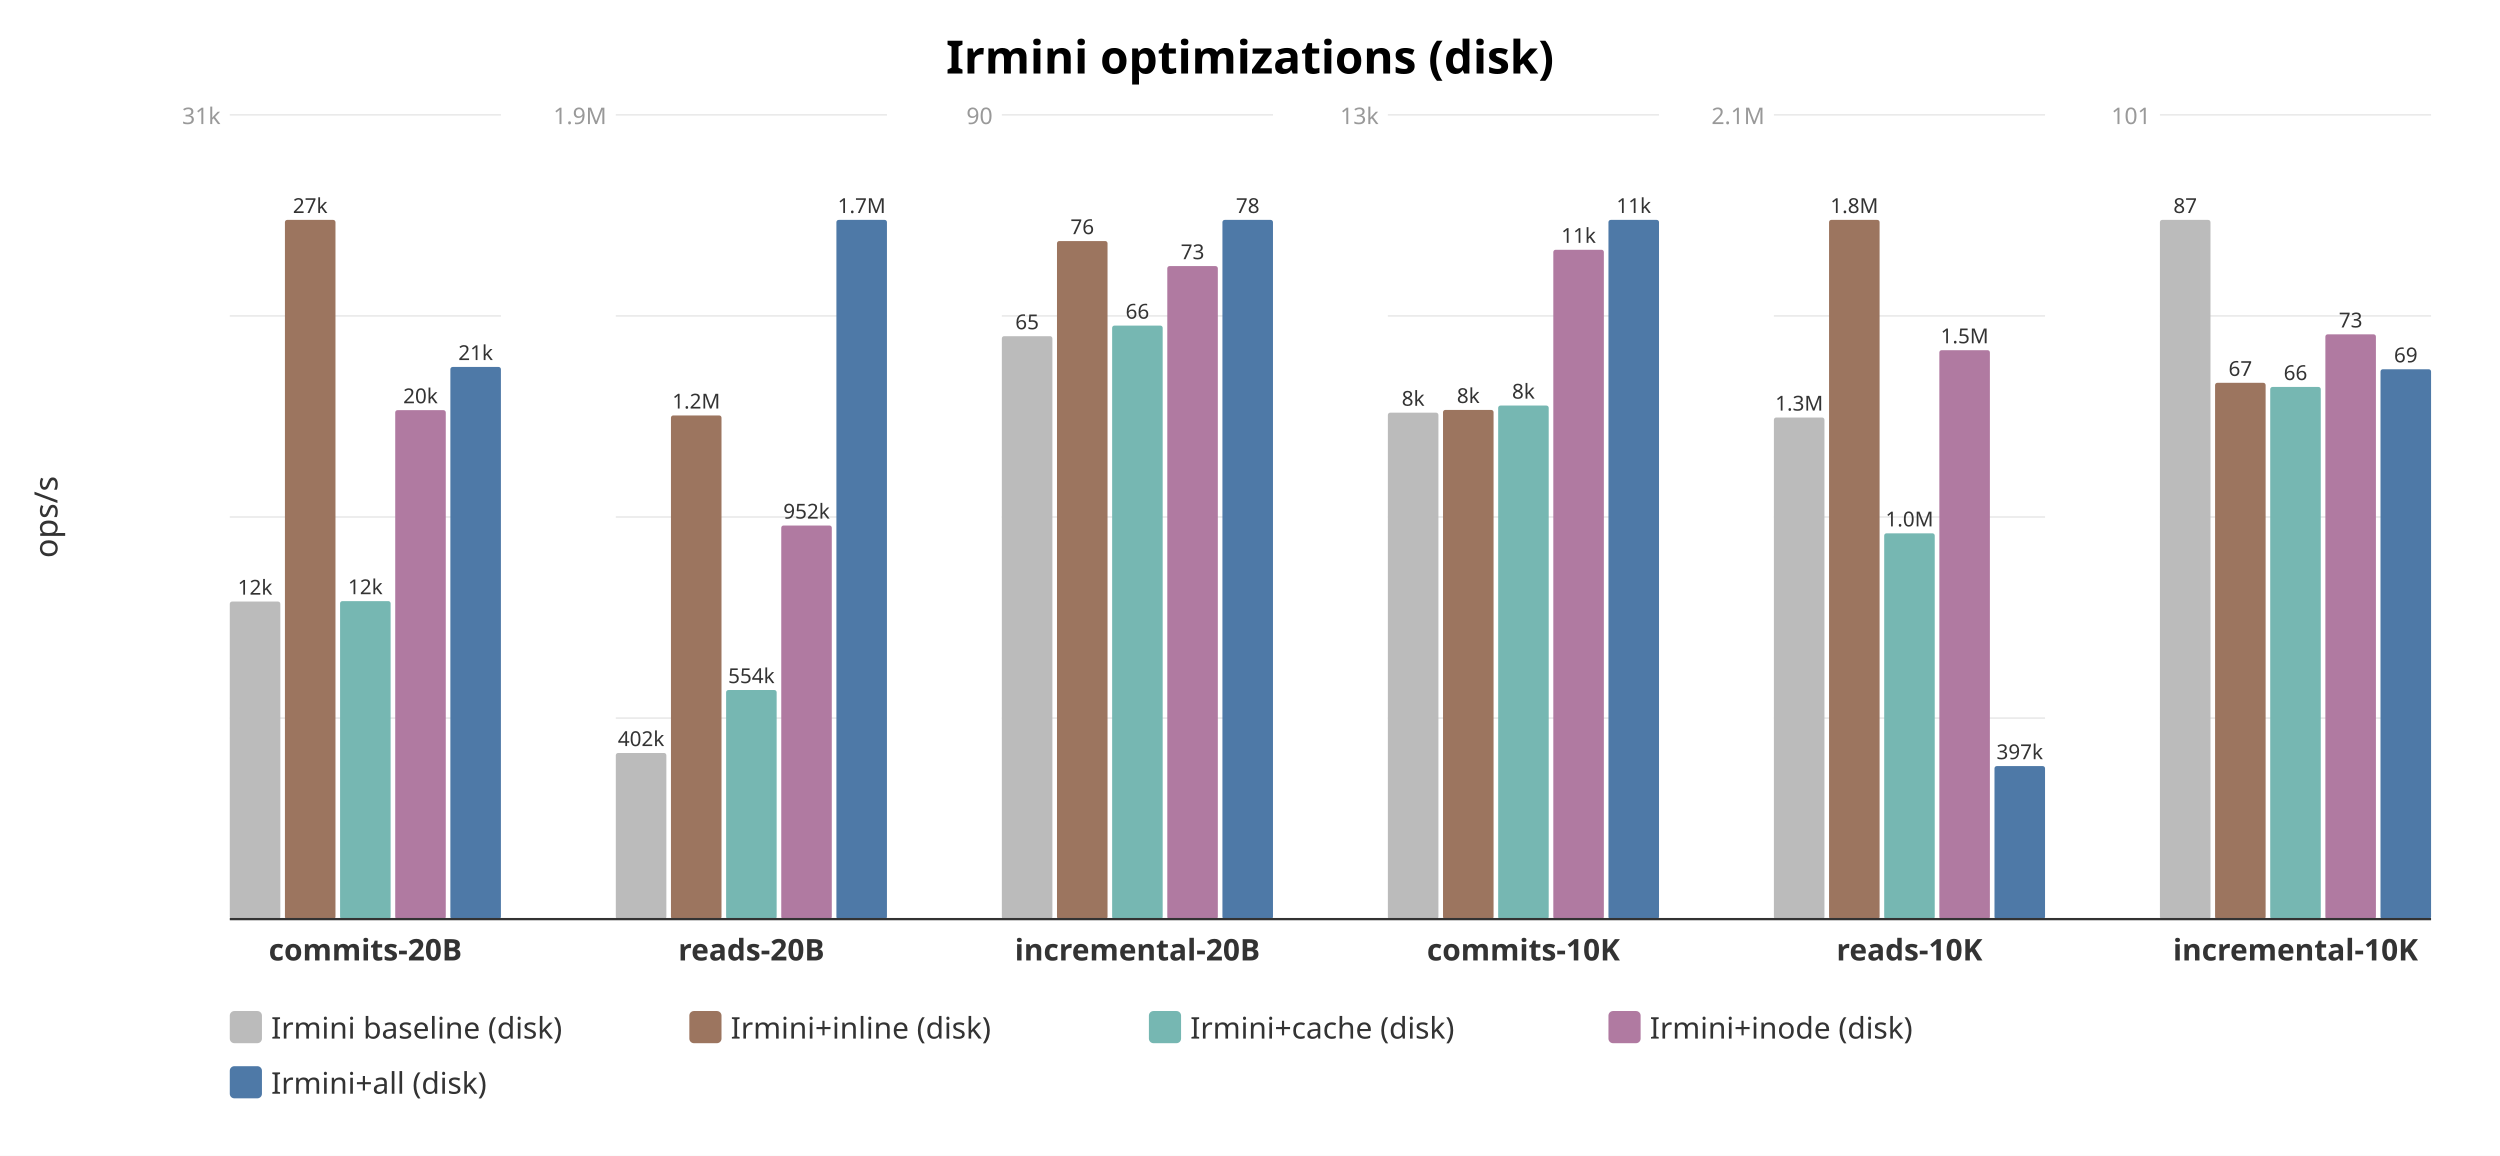
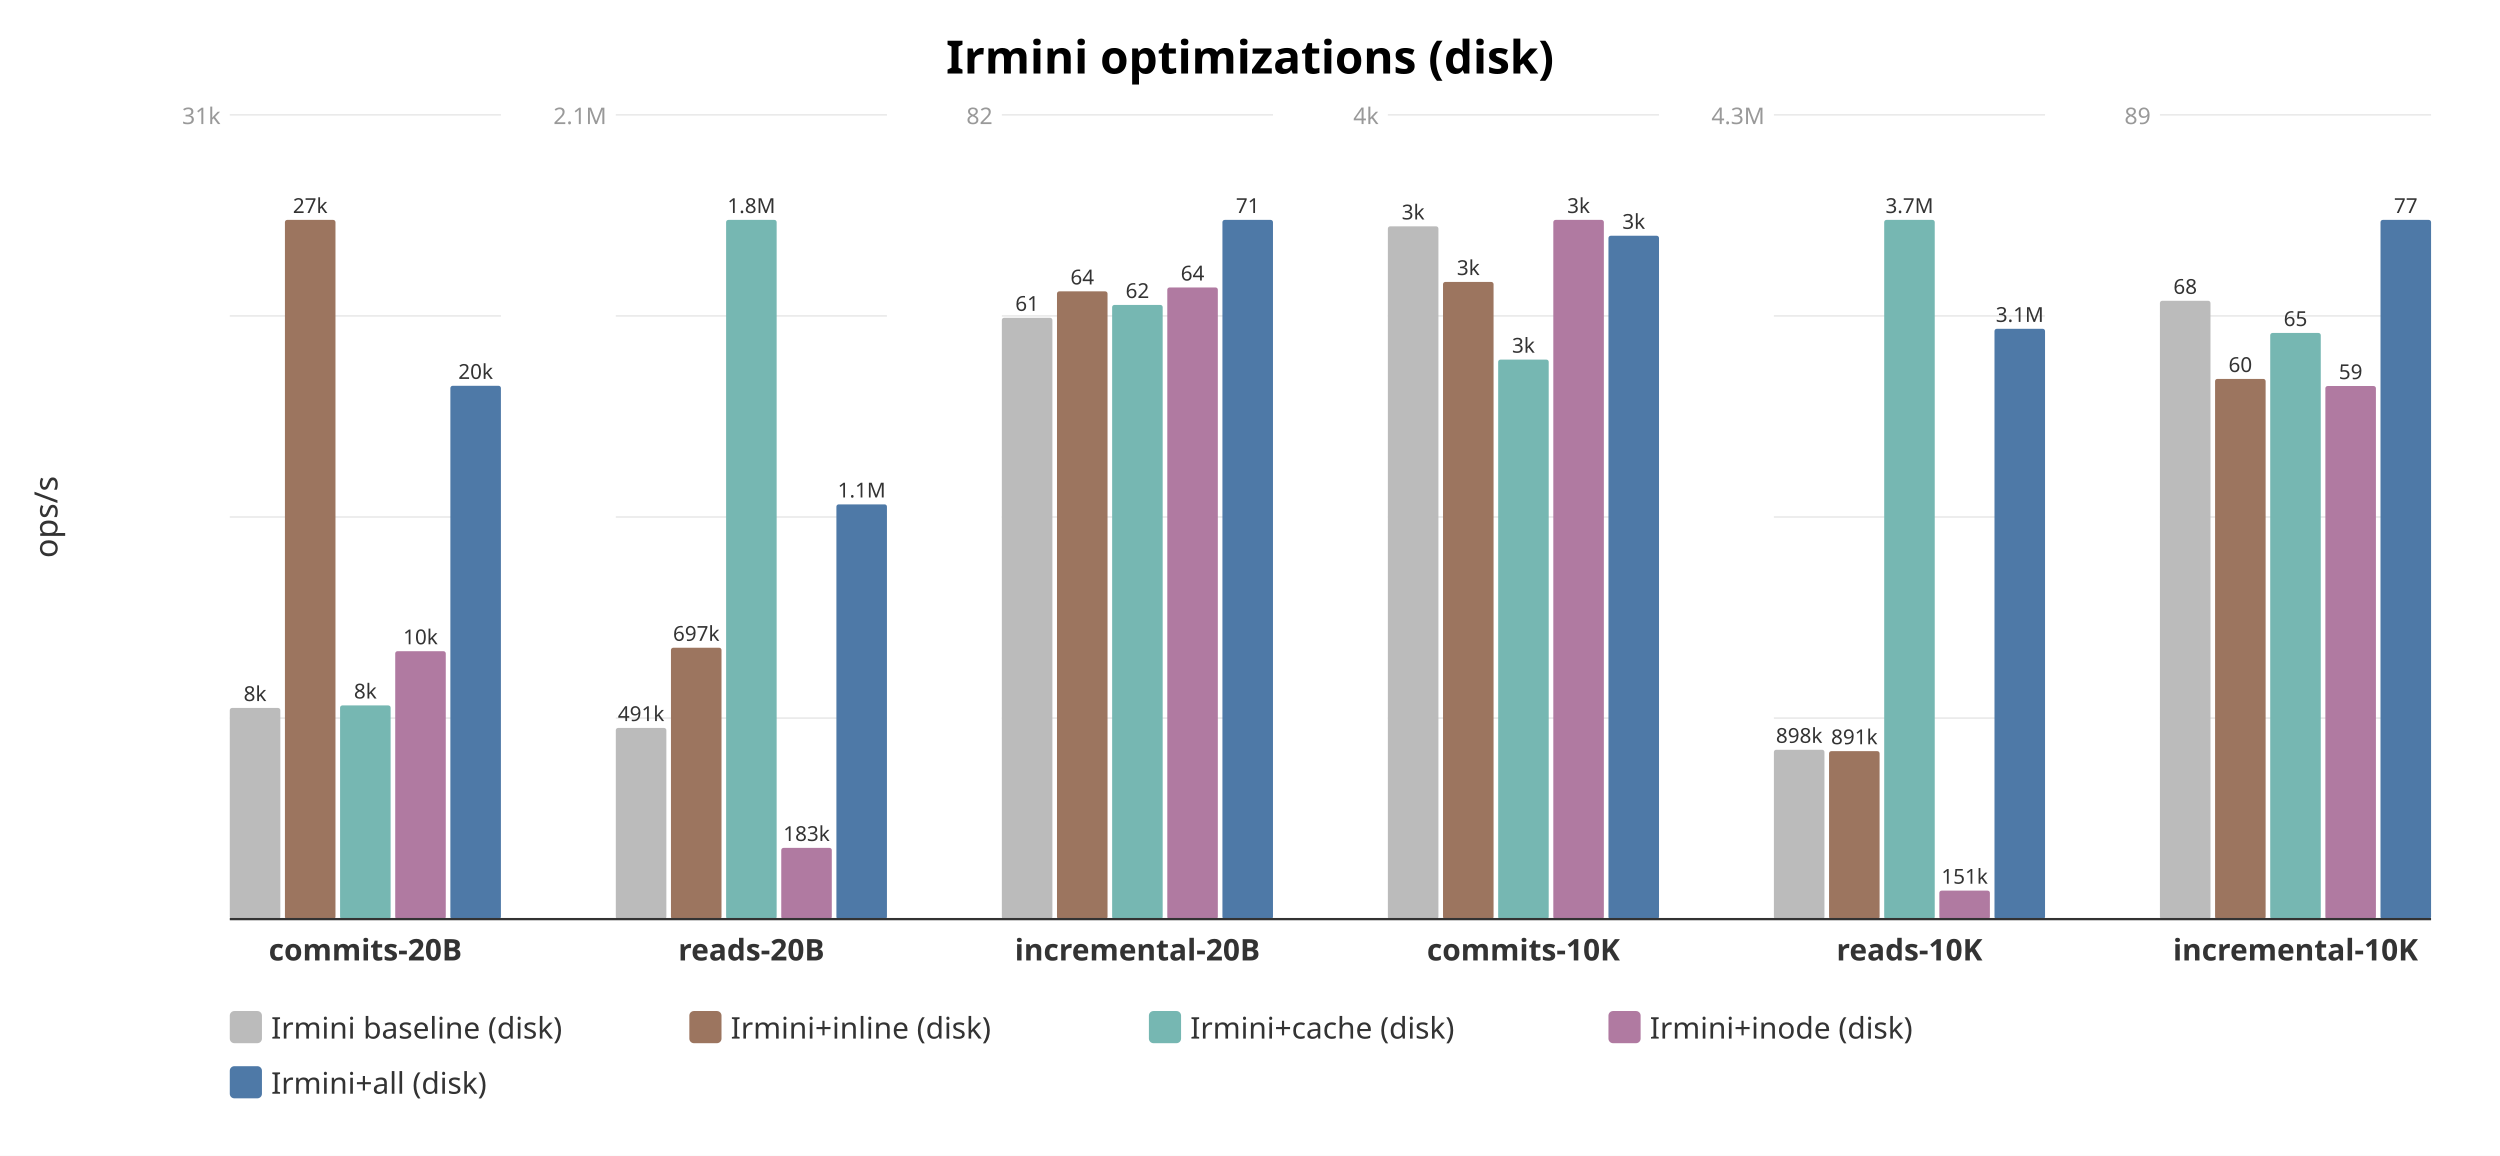
<svg xmlns="http://www.w3.org/2000/svg" width="1088" height="503" font-family="system-ui, sans-serif" font-size="14">
  <rect width="1088" height="503" fill="white" />
  <defs>
</defs>
  <text x="544.0" y="32" text-anchor="middle" font-size="20" font-weight="bold">Irmini optimizations (disk)</text>
  <g transform="translate(100,50)">
    <text x="-75" y="175.0" text-anchor="middle" font-size="14" fill="#333" transform="rotate(-90,-75,175.0)">ops/s</text>
    <line x1="0" y1="262.5" x2="118" y2="262.5" stroke="#e0e0e0" stroke-width="0.5" />
    <line x1="0" y1="175.0" x2="118" y2="175.0" stroke="#e0e0e0" stroke-width="0.5" />
    <line x1="0" y1="87.5" x2="118" y2="87.5" stroke="#e0e0e0" stroke-width="0.5" />
    <line x1="0" y1="0.0" x2="118" y2="0.0" stroke="#e0e0e0" stroke-width="0.5" />
    <text x="-4.0" y="4.0" text-anchor="end" font-size="10" fill="#999">31k</text>
-     <rect x="0.0" y="211.8" width="22" height="138.2" fill="#bbb" rx="1" />
-     <text x="11.0" y="208.8" text-anchor="middle" font-size="9" fill="#333">12k</text>
+     <rect x="0.0" y="258.1" width="22" height="91.9" fill="#bbb" rx="1" />
+     <text x="11.0" y="255.1" text-anchor="middle" font-size="9" fill="#333">8k</text>
    <rect x="24.0" y="45.7" width="22" height="304.3" fill="#9c755f" rx="1" />
    <text x="35.0" y="42.7" text-anchor="middle" font-size="9" fill="#333">27k</text>
-     <rect x="48.0" y="211.6" width="22" height="138.4" fill="#76b7b2" rx="1" />
-     <text x="59.0" y="208.6" text-anchor="middle" font-size="9" fill="#333">12k</text>
-     <rect x="72.0" y="128.5" width="22" height="221.5" fill="#b07aa1" rx="1" />
-     <text x="83.0" y="125.5" text-anchor="middle" font-size="9" fill="#333">20k</text>
-     <rect x="96.0" y="109.7" width="22" height="240.3" fill="#4e79a7" rx="1" />
-     <text x="107.0" y="106.7" text-anchor="middle" font-size="9" fill="#333">21k</text>
+     <rect x="48.0" y="257.0" width="22" height="93.0" fill="#76b7b2" rx="1" />
+     <text x="59.0" y="254.0" text-anchor="middle" font-size="9" fill="#333">8k</text>
+     <rect x="72.0" y="233.4" width="22" height="116.6" fill="#b07aa1" rx="1" />
+     <text x="83.0" y="230.4" text-anchor="middle" font-size="9" fill="#333">10k</text>
+     <rect x="96.0" y="117.9" width="22" height="232.1" fill="#4e79a7" rx="1" />
+     <text x="107.0" y="114.9" text-anchor="middle" font-size="9" fill="#333">20k</text>
    <text x="59.0" y="368" text-anchor="middle" font-size="13" font-weight="bold" fill="#333">commits-20B</text>
    <line x1="168" y1="262.5" x2="286" y2="262.5" stroke="#e0e0e0" stroke-width="0.5" />
    <line x1="168" y1="175.0" x2="286" y2="175.0" stroke="#e0e0e0" stroke-width="0.5" />
    <line x1="168" y1="87.5" x2="286" y2="87.5" stroke="#e0e0e0" stroke-width="0.5" />
    <line x1="168" y1="0.0" x2="286" y2="0.0" stroke="#e0e0e0" stroke-width="0.5" />
-     <text x="164.0" y="4.0" text-anchor="end" font-size="10" fill="#999">1.9M</text>
-     <rect x="168.0" y="277.7" width="22" height="72.3" fill="#bbb" rx="1" />
-     <text x="179.0" y="274.7" text-anchor="middle" font-size="9" fill="#333">402k</text>
-     <rect x="192.0" y="130.8" width="22" height="219.2" fill="#9c755f" rx="1" />
-     <text x="203.0" y="127.8" text-anchor="middle" font-size="9" fill="#333">1.2M</text>
-     <rect x="216.0" y="250.3" width="22" height="99.7" fill="#76b7b2" rx="1" />
-     <text x="227.0" y="247.3" text-anchor="middle" font-size="9" fill="#333">554k</text>
-     <rect x="240.0" y="178.7" width="22" height="171.3" fill="#b07aa1" rx="1" />
-     <text x="251.0" y="175.7" text-anchor="middle" font-size="9" fill="#333">952k</text>
-     <rect x="264.0" y="45.7" width="22" height="304.3" fill="#4e79a7" rx="1" />
-     <text x="275.0" y="42.7" text-anchor="middle" font-size="9" fill="#333">1.7M</text>
+     <text x="164.0" y="4.0" text-anchor="end" font-size="10" fill="#999">2.1M</text>
+     <rect x="168.0" y="266.8" width="22" height="83.2" fill="#bbb" rx="1" />
+     <text x="179.0" y="263.8" text-anchor="middle" font-size="9" fill="#333">491k</text>
+     <rect x="192.0" y="231.9" width="22" height="118.1" fill="#9c755f" rx="1" />
+     <text x="203.0" y="228.9" text-anchor="middle" font-size="9" fill="#333">697k</text>
+     <rect x="216.0" y="45.7" width="22" height="304.3" fill="#76b7b2" rx="1" />
+     <text x="227.0" y="42.7" text-anchor="middle" font-size="9" fill="#333">1.8M</text>
+     <rect x="240.0" y="319.0" width="22" height="31.0" fill="#b07aa1" rx="1" />
+     <text x="251.0" y="316.0" text-anchor="middle" font-size="9" fill="#333">183k</text>
+     <rect x="264.0" y="169.5" width="22" height="180.5" fill="#4e79a7" rx="1" />
+     <text x="275.0" y="166.5" text-anchor="middle" font-size="9" fill="#333">1.1M</text>
    <text x="227.0" y="368" text-anchor="middle" font-size="13" font-weight="bold" fill="#333">reads-20B</text>
    <line x1="336" y1="262.5" x2="454" y2="262.5" stroke="#e0e0e0" stroke-width="0.5" />
    <line x1="336" y1="175.0" x2="454" y2="175.0" stroke="#e0e0e0" stroke-width="0.5" />
    <line x1="336" y1="87.5" x2="454" y2="87.5" stroke="#e0e0e0" stroke-width="0.5" />
    <line x1="336" y1="0.0" x2="454" y2="0.0" stroke="#e0e0e0" stroke-width="0.5" />
-     <text x="332.0" y="4.0" text-anchor="end" font-size="10" fill="#999">90</text>
-     <rect x="336.0" y="96.3" width="22" height="253.7" fill="#bbb" rx="1" />
-     <text x="347.0" y="93.3" text-anchor="middle" font-size="9" fill="#333">65</text>
-     <rect x="360.0" y="54.9" width="22" height="295.1" fill="#9c755f" rx="1" />
-     <text x="371.0" y="51.9" text-anchor="middle" font-size="9" fill="#333">76</text>
-     <rect x="384.0" y="91.7" width="22" height="258.3" fill="#76b7b2" rx="1" />
-     <text x="395.0" y="88.7" text-anchor="middle" font-size="9" fill="#333">66</text>
-     <rect x="408.0" y="65.8" width="22" height="284.2" fill="#b07aa1" rx="1" />
-     <text x="419.0" y="62.8" text-anchor="middle" font-size="9" fill="#333">73</text>
+     <text x="332.0" y="4.0" text-anchor="end" font-size="10" fill="#999">82</text>
+     <rect x="336.0" y="88.3" width="22" height="261.7" fill="#bbb" rx="1" />
+     <text x="347.0" y="85.3" text-anchor="middle" font-size="9" fill="#333">61</text>
+     <rect x="360.0" y="76.8" width="22" height="273.2" fill="#9c755f" rx="1" />
+     <text x="371.0" y="73.8" text-anchor="middle" font-size="9" fill="#333">64</text>
+     <rect x="384.0" y="82.7" width="22" height="267.3" fill="#76b7b2" rx="1" />
+     <text x="395.0" y="79.7" text-anchor="middle" font-size="9" fill="#333">62</text>
+     <rect x="408.0" y="75.1" width="22" height="274.9" fill="#b07aa1" rx="1" />
+     <text x="419.0" y="72.1" text-anchor="middle" font-size="9" fill="#333">64</text>
    <rect x="432.0" y="45.7" width="22" height="304.3" fill="#4e79a7" rx="1" />
-     <text x="443.0" y="42.7" text-anchor="middle" font-size="9" fill="#333">78</text>
+     <text x="443.0" y="42.7" text-anchor="middle" font-size="9" fill="#333">71</text>
    <text x="395.0" y="368" text-anchor="middle" font-size="13" font-weight="bold" fill="#333">incremental-20B</text>
    <line x1="504" y1="262.5" x2="622" y2="262.5" stroke="#e0e0e0" stroke-width="0.5" />
    <line x1="504" y1="175.0" x2="622" y2="175.0" stroke="#e0e0e0" stroke-width="0.5" />
    <line x1="504" y1="87.5" x2="622" y2="87.5" stroke="#e0e0e0" stroke-width="0.5" />
    <line x1="504" y1="0.0" x2="622" y2="0.0" stroke="#e0e0e0" stroke-width="0.5" />
-     <text x="500.0" y="4.0" text-anchor="end" font-size="10" fill="#999">13k</text>
-     <rect x="504.0" y="129.6" width="22" height="220.4" fill="#bbb" rx="1" />
-     <text x="515.0" y="126.6" text-anchor="middle" font-size="9" fill="#333">8k</text>
-     <rect x="528.0" y="128.4" width="22" height="221.6" fill="#9c755f" rx="1" />
-     <text x="539.0" y="125.4" text-anchor="middle" font-size="9" fill="#333">8k</text>
-     <rect x="552.0" y="126.5" width="22" height="223.5" fill="#76b7b2" rx="1" />
-     <text x="563.0" y="123.5" text-anchor="middle" font-size="9" fill="#333">8k</text>
-     <rect x="576.0" y="58.7" width="22" height="291.3" fill="#b07aa1" rx="1" />
-     <text x="587.0" y="55.7" text-anchor="middle" font-size="9" fill="#333">11k</text>
-     <rect x="600.0" y="45.7" width="22" height="304.3" fill="#4e79a7" rx="1" />
-     <text x="611.0" y="42.7" text-anchor="middle" font-size="9" fill="#333">11k</text>
+     <text x="500.0" y="4.0" text-anchor="end" font-size="10" fill="#999">4k</text>
+     <rect x="504.0" y="48.5" width="22" height="301.5" fill="#bbb" rx="1" />
+     <text x="515.0" y="45.5" text-anchor="middle" font-size="9" fill="#333">3k</text>
+     <rect x="528.0" y="72.7" width="22" height="277.3" fill="#9c755f" rx="1" />
+     <text x="539.0" y="69.7" text-anchor="middle" font-size="9" fill="#333">3k</text>
+     <rect x="552.0" y="106.5" width="22" height="243.5" fill="#76b7b2" rx="1" />
+     <text x="563.0" y="103.5" text-anchor="middle" font-size="9" fill="#333">3k</text>
+     <rect x="576.0" y="45.7" width="22" height="304.3" fill="#b07aa1" rx="1" />
+     <text x="587.0" y="42.7" text-anchor="middle" font-size="9" fill="#333">3k</text>
+     <rect x="600.0" y="52.6" width="22" height="297.4" fill="#4e79a7" rx="1" />
+     <text x="611.0" y="49.6" text-anchor="middle" font-size="9" fill="#333">3k</text>
    <text x="563.0" y="368" text-anchor="middle" font-size="13" font-weight="bold" fill="#333">commits-10K</text>
    <line x1="672" y1="262.5" x2="790" y2="262.5" stroke="#e0e0e0" stroke-width="0.5" />
    <line x1="672" y1="175.0" x2="790" y2="175.0" stroke="#e0e0e0" stroke-width="0.5" />
    <line x1="672" y1="87.5" x2="790" y2="87.5" stroke="#e0e0e0" stroke-width="0.5" />
    <line x1="672" y1="0.0" x2="790" y2="0.0" stroke="#e0e0e0" stroke-width="0.5" />
-     <text x="668.0" y="4.0" text-anchor="end" font-size="10" fill="#999">2.1M</text>
-     <rect x="672.0" y="131.7" width="22" height="218.3" fill="#bbb" rx="1" />
-     <text x="683.0" y="128.7" text-anchor="middle" font-size="9" fill="#333">1.3M</text>
-     <rect x="696.0" y="45.7" width="22" height="304.3" fill="#9c755f" rx="1" />
-     <text x="707.0" y="42.7" text-anchor="middle" font-size="9" fill="#333">1.8M</text>
-     <rect x="720.0" y="182.1" width="22" height="167.9" fill="#76b7b2" rx="1" />
-     <text x="731.0" y="179.1" text-anchor="middle" font-size="9" fill="#333">1.0M</text>
-     <rect x="744.0" y="102.4" width="22" height="247.6" fill="#b07aa1" rx="1" />
-     <text x="755.0" y="99.4" text-anchor="middle" font-size="9" fill="#333">1.5M</text>
-     <rect x="768.0" y="283.4" width="22" height="66.6" fill="#4e79a7" rx="1" />
-     <text x="779.0" y="280.4" text-anchor="middle" font-size="9" fill="#333">397k</text>
+     <text x="668.0" y="4.0" text-anchor="end" font-size="10" fill="#999">4.3M</text>
+     <rect x="672.0" y="276.3" width="22" height="73.7" fill="#bbb" rx="1" />
+     <text x="683.0" y="273.3" text-anchor="middle" font-size="9" fill="#333">898k</text>
+     <rect x="696.0" y="276.9" width="22" height="73.1" fill="#9c755f" rx="1" />
+     <text x="707.0" y="273.9" text-anchor="middle" font-size="9" fill="#333">891k</text>
+     <rect x="720.0" y="45.7" width="22" height="304.3" fill="#76b7b2" rx="1" />
+     <text x="731.0" y="42.7" text-anchor="middle" font-size="9" fill="#333">3.7M</text>
+     <rect x="744.0" y="337.6" width="22" height="12.4" fill="#b07aa1" rx="1" />
+     <text x="755.0" y="334.6" text-anchor="middle" font-size="9" fill="#333">151k</text>
+     <rect x="768.0" y="93.1" width="22" height="256.9" fill="#4e79a7" rx="1" />
+     <text x="779.0" y="90.1" text-anchor="middle" font-size="9" fill="#333">3.1M</text>
    <text x="731.0" y="368" text-anchor="middle" font-size="13" font-weight="bold" fill="#333">reads-10K</text>
    <line x1="840" y1="262.5" x2="958" y2="262.5" stroke="#e0e0e0" stroke-width="0.5" />
    <line x1="840" y1="175.0" x2="958" y2="175.0" stroke="#e0e0e0" stroke-width="0.5" />
    <line x1="840" y1="87.5" x2="958" y2="87.5" stroke="#e0e0e0" stroke-width="0.5" />
    <line x1="840" y1="0.0" x2="958" y2="0.0" stroke="#e0e0e0" stroke-width="0.5" />
-     <text x="836.0" y="4.0" text-anchor="end" font-size="10" fill="#999">101</text>
-     <rect x="840.0" y="45.7" width="22" height="304.3" fill="#bbb" rx="1" />
-     <text x="851.0" y="42.7" text-anchor="middle" font-size="9" fill="#333">87</text>
-     <rect x="864.0" y="116.6" width="22" height="233.4" fill="#9c755f" rx="1" />
-     <text x="875.0" y="113.6" text-anchor="middle" font-size="9" fill="#333">67</text>
-     <rect x="888.0" y="118.4" width="22" height="231.6" fill="#76b7b2" rx="1" />
-     <text x="899.0" y="115.4" text-anchor="middle" font-size="9" fill="#333">66</text>
-     <rect x="912.0" y="95.5" width="22" height="254.5" fill="#b07aa1" rx="1" />
-     <text x="923.0" y="92.5" text-anchor="middle" font-size="9" fill="#333">73</text>
-     <rect x="936.0" y="110.7" width="22" height="239.3" fill="#4e79a7" rx="1" />
-     <text x="947.0" y="107.7" text-anchor="middle" font-size="9" fill="#333">69</text>
+     <text x="836.0" y="4.0" text-anchor="end" font-size="10" fill="#999">89</text>
+     <rect x="840.0" y="80.9" width="22" height="269.1" fill="#bbb" rx="1" />
+     <text x="851.0" y="77.9" text-anchor="middle" font-size="9" fill="#333">68</text>
+     <rect x="864.0" y="114.9" width="22" height="235.1" fill="#9c755f" rx="1" />
+     <text x="875.0" y="111.9" text-anchor="middle" font-size="9" fill="#333">60</text>
+     <rect x="888.0" y="94.9" width="22" height="255.1" fill="#76b7b2" rx="1" />
+     <text x="899.0" y="91.9" text-anchor="middle" font-size="9" fill="#333">65</text>
+     <rect x="912.0" y="118.0" width="22" height="232.0" fill="#b07aa1" rx="1" />
+     <text x="923.0" y="115.0" text-anchor="middle" font-size="9" fill="#333">59</text>
+     <rect x="936.0" y="45.7" width="22" height="304.3" fill="#4e79a7" rx="1" />
+     <text x="947.0" y="42.7" text-anchor="middle" font-size="9" fill="#333">77</text>
    <text x="899.0" y="368" text-anchor="middle" font-size="13" font-weight="bold" fill="#333">incremental-10K</text>
    <line x1="0" y1="350" x2="958" y2="350" stroke="#333" stroke-width="1" />
  </g>
  <g transform="translate(100,440)">
    <rect x="0" y="0" width="14" height="14" fill="#bbb" rx="2" />
    <text x="18" y="12" font-size="13" fill="#333">Irmini baseline (disk)</text>
    <rect x="200" y="0" width="14" height="14" fill="#9c755f" rx="2" />
    <text x="218" y="12" font-size="13" fill="#333">Irmini+inline (disk)</text>
    <rect x="400" y="0" width="14" height="14" fill="#76b7b2" rx="2" />
    <text x="418" y="12" font-size="13" fill="#333">Irmini+cache (disk)</text>
    <rect x="600" y="0" width="14" height="14" fill="#b07aa1" rx="2" />
    <text x="618" y="12" font-size="13" fill="#333">Irmini+inode (disk)</text>
    <rect x="0" y="24" width="14" height="14" fill="#4e79a7" rx="2" />
    <text x="18" y="36" font-size="13" fill="#333">Irmini+all (disk)</text>
  </g>
</svg>
